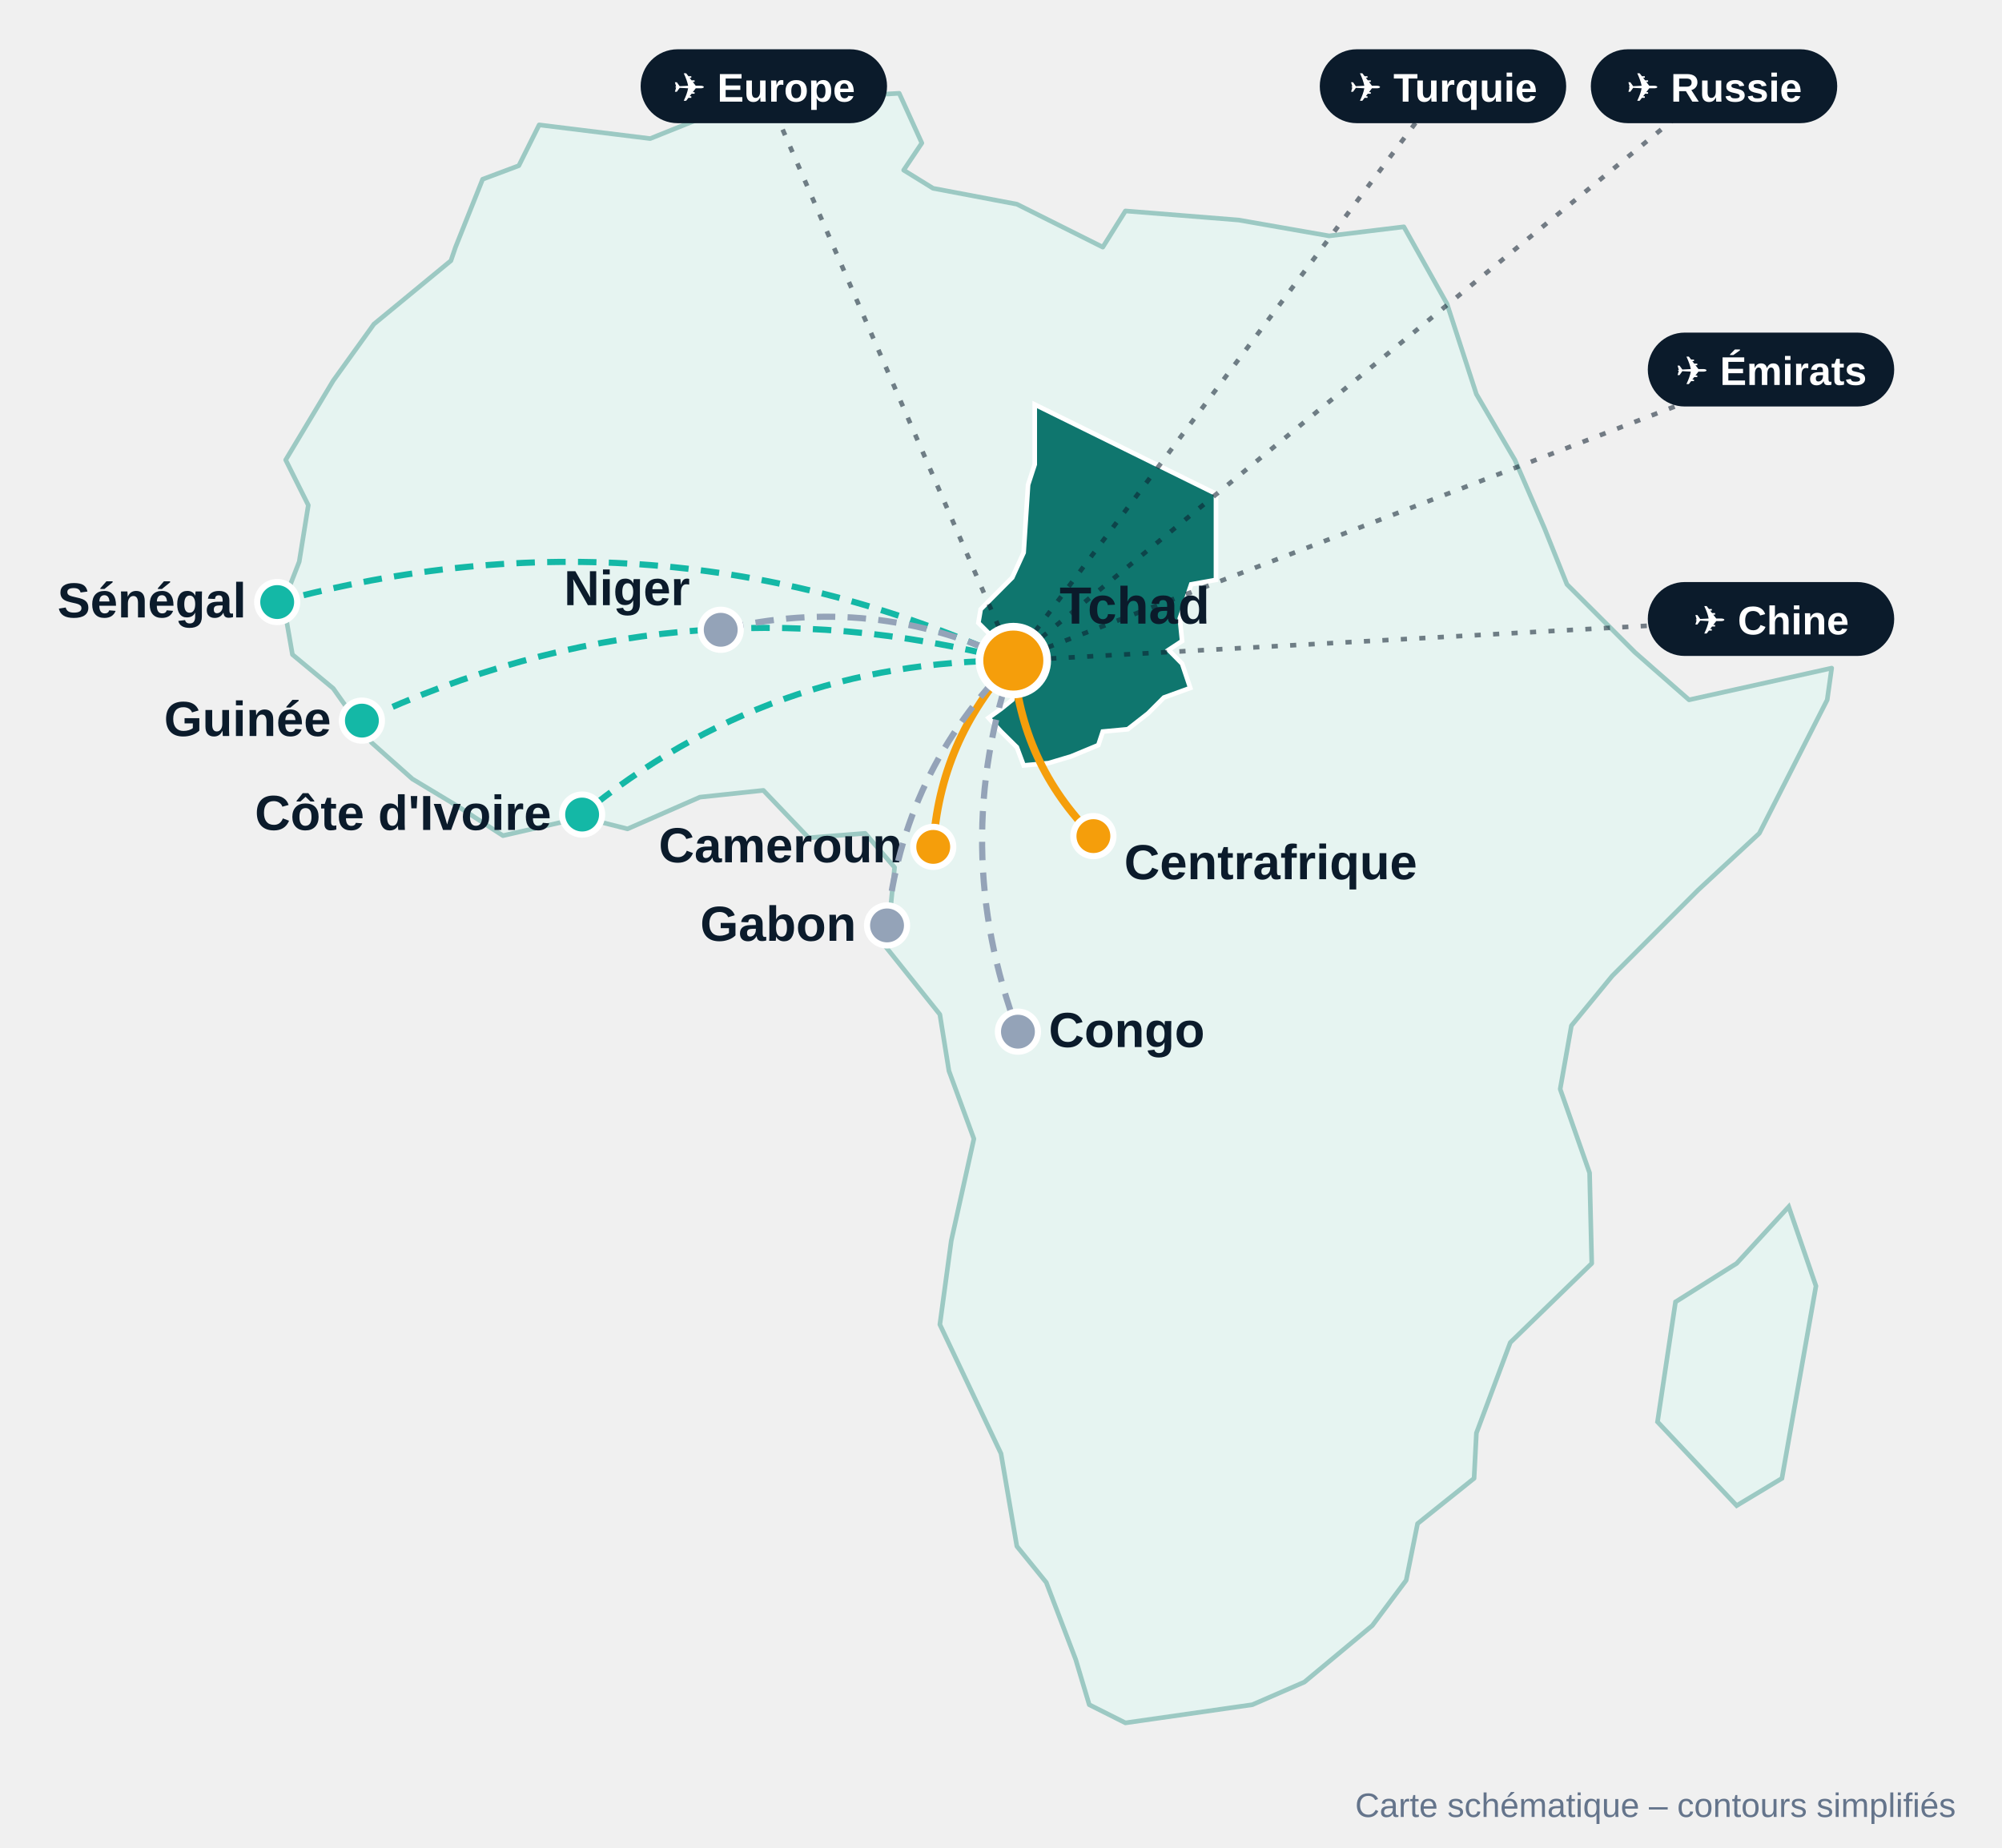
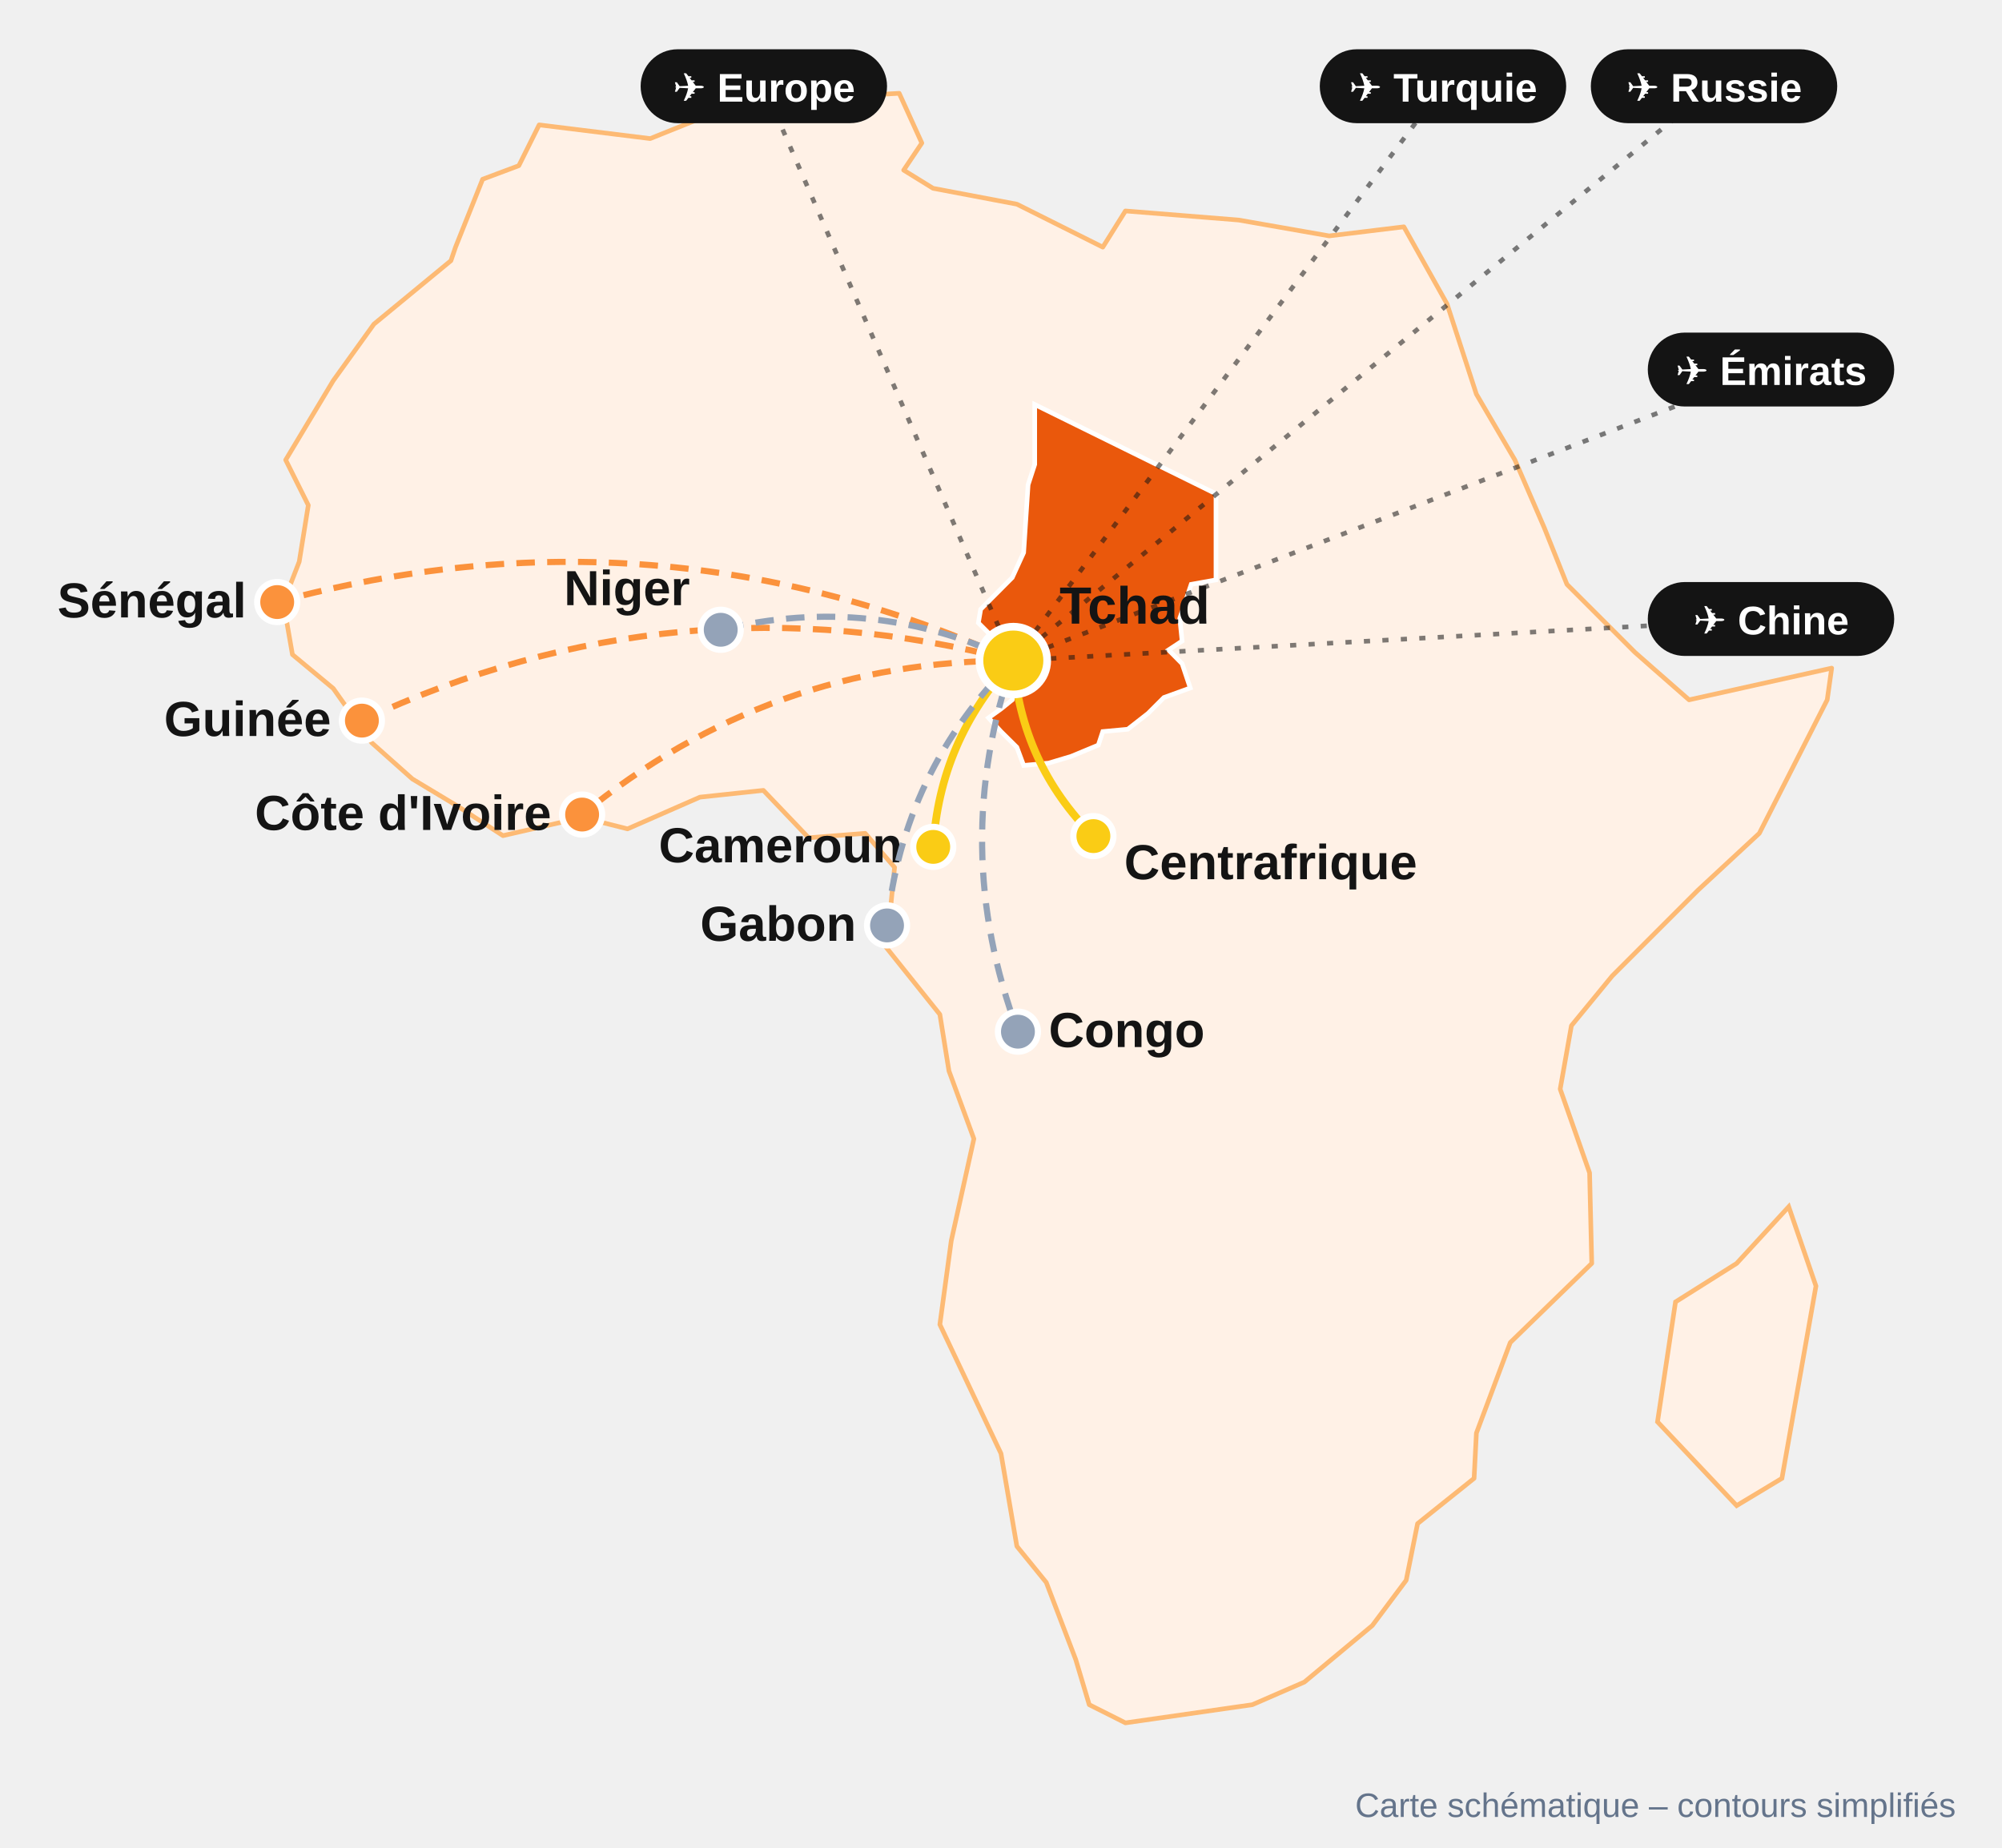
<svg xmlns="http://www.w3.org/2000/svg" width="1300" height="1200" viewBox="0 0 1300 1200">
-   <polygon points="350.1,81.1 422.2,90.0 481.0,66.4 583.9,60.6 598.6,92.9 586.8,110.5 605.9,122.3 660.3,132.6 716.1,160.5 730.8,137.0 804.3,142.9 863.1,153.2 911.6,147.3 939.6,197.3 958.7,256.0 983.7,298.7 1002.8,342.8 1017.5,379.5 1061.6,423.6 1073.3,433.9 1096.8,454.5 1189.4,433.9 1186.5,454.5 1142.4,541.2 1102.7,578.0 1046.9,633.8 1020.4,666.1 1013.1,707.3 1032.2,761.7 1033.6,820.5 980.7,871.9 958.7,930.7 957.2,960.1 920.5,989.5 913.1,1026.3 891.1,1055.7 847.0,1092.4 813.2,1107.1 730.8,1118.9 707.3,1107.1 698.5,1077.7 679.4,1027.7 660.3,1004.2 650.0,944.0 610.3,860.2 617.7,805.8 632.4,739.6 616.2,695.5 610.3,658.8 575.0,614.7 578.0,592.7 580.9,563.3 561.8,541.2 525.1,544.1 495.7,513.3 454.5,517.7 407.5,538.3 378.1,530.9 326.6,542.7 297.2,523.6 267.8,505.9 241.4,482.4 216.4,447.1 189.9,425.1 184.0,391.3 194.3,364.8 200.2,328.1 185.5,298.7 216.4,247.2 242.8,210.5 292.8,169.3 295.8,160.5 313.4,116.4 336.9,107.6" fill="#E6F4F1" stroke="#9CC9C3" stroke-width="3" stroke-linejoin="round" />
-   <polygon points="1161.5,783.7 1179.2,835.2 1157.1,960.1 1127.7,977.8 1076.3,923.4 1088.0,845.5 1127.7,820.5" fill="#E6F4F1" stroke="#9CC9C3" stroke-width="3" />
-   <polygon points="671.9,262.7 789.6,320.7 789.6,376.6 773.5,379.5 766.1,401.6 767.6,416.3 758.8,422.1 767.6,431.0 772.9,446.8 755.8,453.0 745.5,463.3 732.3,473.6 716.1,475.1 713.2,483.9 695.6,491.2 680.9,495.6 664.7,497.1 660.3,485.3 650.0,475.1 641.9,466.2 650.0,460.4 657.3,454.5 658.8,445.7 658.1,429.5 651.5,419.2 645.6,414.8 635.3,404.5 636.8,395.7 657.3,375.1 664.7,358.9 667.6,314.8 671.9,301.6" fill="#0F766E" stroke="#fff" stroke-width="3" />
-   <path d="M658,429 Q610,481 606,550" fill="none" stroke="#F59E0B" stroke-width="5" stroke-dasharray="0" />
-   <circle cx="606" cy="550" r="13" fill="#F59E0B" stroke="#fff" stroke-width="4" />
-   <text x="586" y="560" text-anchor="end" font-family="Arial" font-weight="700" font-size="32" fill="#0B1B2B">Cameroun</text>
-   <path d="M658,429 Q663,496 710,543" fill="none" stroke="#F59E0B" stroke-width="5" stroke-dasharray="0" />
-   <circle cx="710" cy="543" r="13" fill="#F59E0B" stroke="#fff" stroke-width="4" />
-   <text x="730" y="571" text-anchor="start" font-family="Arial" font-weight="700" font-size="32" fill="#0B1B2B">Centrafrique</text>
-   <path d="M658,429 Q426,324 180,391" fill="none" stroke="#14B8A6" stroke-width="4" stroke-dasharray="12 8" />
-   <circle cx="180" cy="391" r="13" fill="#14B8A6" stroke="#fff" stroke-width="4" />
-   <text x="160" y="401" text-anchor="end" font-family="Arial" font-weight="700" font-size="32" fill="#0B1B2B">Sénégal</text>
-   <path d="M658,429 Q500,429 378,529" fill="none" stroke="#14B8A6" stroke-width="4" stroke-dasharray="12 8" />
-   <circle cx="378" cy="529" r="13" fill="#14B8A6" stroke="#fff" stroke-width="4" />
-   <text x="358" y="539" text-anchor="end" font-family="Arial" font-weight="700" font-size="32" fill="#0B1B2B">Côte d'Ivoire</text>
-   <path d="M658,429 Q440,372 235,468" fill="none" stroke="#14B8A6" stroke-width="4" stroke-dasharray="12 8" />
-   <circle cx="235" cy="468" r="13" fill="#14B8A6" stroke="#fff" stroke-width="4" />
-   <text x="215" y="478" text-anchor="end" font-family="Arial" font-weight="700" font-size="32" fill="#0B1B2B">Guinée</text>
+   <polygon points="350.1,81.1 422.2,90.0 481.0,66.4 583.9,60.6 598.6,92.9 586.8,110.5 605.9,122.3 660.3,132.6 716.1,160.5 730.8,137.0 804.3,142.9 863.1,153.2 911.6,147.3 939.6,197.3 958.7,256.0 983.7,298.7 1002.8,342.8 1017.5,379.5 1061.6,423.6 1073.3,433.9 1096.8,454.5 1189.4,433.9 1186.5,454.5 1142.4,541.2 1102.7,578.0 1046.9,633.8 1020.4,666.1 1013.1,707.3 1032.2,761.7 1033.6,820.5 980.7,871.9 958.7,930.7 957.2,960.1 920.5,989.5 913.1,1026.3 891.1,1055.7 847.0,1092.4 813.2,1107.1 730.8,1118.9 707.3,1107.1 698.5,1077.7 679.4,1027.7 660.3,1004.2 650.0,944.0 610.3,860.2 617.7,805.8 632.4,739.6 616.2,695.5 610.3,658.8 575.0,614.7 578.0,592.7 580.9,563.3 561.8,541.2 525.1,544.1 495.7,513.3 454.5,517.7 407.5,538.3 378.1,530.9 326.6,542.7 297.2,523.6 267.8,505.9 241.4,482.4 216.4,447.1 189.9,425.1 184.0,391.3 194.3,364.8 200.2,328.1 185.5,298.7 216.4,247.2 242.8,210.5 292.8,169.3 295.8,160.5 313.4,116.4 336.9,107.6" fill="#FFF1E6" stroke="#FDBA74" stroke-width="3" stroke-linejoin="round" />
+   <polygon points="1161.5,783.7 1179.2,835.2 1157.1,960.1 1127.7,977.8 1076.3,923.4 1088.0,845.5 1127.7,820.5" fill="#FFF1E6" stroke="#FDBA74" stroke-width="3" />
+   <polygon points="671.9,262.7 789.6,320.7 789.6,376.6 773.5,379.5 766.1,401.6 767.6,416.3 758.8,422.1 767.6,431.0 772.9,446.8 755.8,453.0 745.5,463.3 732.3,473.6 716.1,475.1 713.2,483.9 695.6,491.2 680.9,495.6 664.7,497.1 660.3,485.3 650.0,475.1 641.9,466.2 650.0,460.4 657.3,454.5 658.8,445.7 658.1,429.5 651.5,419.2 645.6,414.8 635.3,404.5 636.8,395.7 657.3,375.1 664.7,358.9 667.6,314.8 671.9,301.6" fill="#EA580C" stroke="#fff" stroke-width="3" />
+   <path d="M658,429 Q610,481 606,550" fill="none" stroke="#FACC15" stroke-width="5" stroke-dasharray="0" />
+   <circle cx="606" cy="550" r="13" fill="#FACC15" stroke="#fff" stroke-width="4" />
+   <text x="586" y="560" text-anchor="end" font-family="Arial" font-weight="700" font-size="32" fill="#141414">Cameroun</text>
+   <path d="M658,429 Q663,496 710,543" fill="none" stroke="#FACC15" stroke-width="5" stroke-dasharray="0" />
+   <circle cx="710" cy="543" r="13" fill="#FACC15" stroke="#fff" stroke-width="4" />
+   <text x="730" y="571" text-anchor="start" font-family="Arial" font-weight="700" font-size="32" fill="#141414">Centrafrique</text>
+   <path d="M658,429 Q426,324 180,391" fill="none" stroke="#FB923C" stroke-width="4" stroke-dasharray="12 8" />
+   <circle cx="180" cy="391" r="13" fill="#FB923C" stroke="#fff" stroke-width="4" />
+   <text x="160" y="401" text-anchor="end" font-family="Arial" font-weight="700" font-size="32" fill="#141414">Sénégal</text>
+   <path d="M658,429 Q500,429 378,529" fill="none" stroke="#FB923C" stroke-width="4" stroke-dasharray="12 8" />
+   <circle cx="378" cy="529" r="13" fill="#FB923C" stroke="#fff" stroke-width="4" />
+   <text x="358" y="539" text-anchor="end" font-family="Arial" font-weight="700" font-size="32" fill="#141414">Côte d'Ivoire</text>
+   <path d="M658,429 Q440,372 235,468" fill="none" stroke="#FB923C" stroke-width="4" stroke-dasharray="12 8" />
+   <circle cx="235" cy="468" r="13" fill="#FB923C" stroke="#fff" stroke-width="4" />
+   <text x="215" y="478" text-anchor="end" font-family="Arial" font-weight="700" font-size="32" fill="#141414">Guinée</text>
  <path d="M658,429 Q586,501 576,601" fill="none" stroke="#94A3B8" stroke-width="4" stroke-dasharray="12 8" />
  <circle cx="576" cy="601" r="13" fill="#94A3B8" stroke="#fff" stroke-width="4" />
-   <text x="556" y="611" text-anchor="end" font-family="Arial" font-weight="700" font-size="32" fill="#0B1B2B">Gabon</text>
+   <text x="556" y="611" text-anchor="end" font-family="Arial" font-weight="700" font-size="32" fill="#141414">Gabon</text>
  <path d="M658,429 Q616,550 661,670" fill="none" stroke="#94A3B8" stroke-width="4" stroke-dasharray="12 8" />
  <circle cx="661" cy="670" r="13" fill="#94A3B8" stroke="#fff" stroke-width="4" />
-   <text x="681" y="680" text-anchor="start" font-family="Arial" font-weight="700" font-size="32" fill="#0B1B2B">Congo</text>
+   <text x="681" y="680" text-anchor="start" font-family="Arial" font-weight="700" font-size="32" fill="#141414">Congo</text>
  <path d="M658,429 Q567,385 468,409" fill="none" stroke="#94A3B8" stroke-width="4" stroke-dasharray="12 8" />
  <circle cx="468" cy="409" r="13" fill="#94A3B8" stroke="#fff" stroke-width="4" />
-   <text x="448" y="393" text-anchor="end" font-family="Arial" font-weight="700" font-size="32" fill="#0B1B2B">Niger</text>
-   <path d="M658,429 L496,56" stroke="#0B1B2B" stroke-width="3" stroke-dasharray="4 8" opacity="0.55" />
-   <rect x="416" y="32" width="160" height="48" rx="24" fill="#0B1B2B" />
+   <text x="448" y="393" text-anchor="end" font-family="Arial" font-weight="700" font-size="32" fill="#141414">Niger</text>
+   <path d="M658,429 L496,56" stroke="#141414" stroke-width="3" stroke-dasharray="4 8" opacity="0.55" />
+   <rect x="416" y="32" width="160" height="48" rx="24" fill="#141414" />
  <text x="496" y="66" text-anchor="middle" font-family="Arial" font-weight="700" font-size="26" fill="#fff">✈ Europe</text>
-   <path d="M658,429 L937,56" stroke="#0B1B2B" stroke-width="3" stroke-dasharray="4 8" opacity="0.55" />
-   <rect x="857" y="32" width="160" height="48" rx="24" fill="#0B1B2B" />
+   <path d="M658,429 L937,56" stroke="#141414" stroke-width="3" stroke-dasharray="4 8" opacity="0.55" />
+   <rect x="857" y="32" width="160" height="48" rx="24" fill="#141414" />
  <text x="937" y="66" text-anchor="middle" font-family="Arial" font-weight="700" font-size="26" fill="#fff">✈ Turquie</text>
-   <path d="M658,429 L1113,56" stroke="#0B1B2B" stroke-width="3" stroke-dasharray="4 8" opacity="0.55" />
-   <rect x="1033" y="32" width="160" height="48" rx="24" fill="#0B1B2B" />
+   <path d="M658,429 L1113,56" stroke="#141414" stroke-width="3" stroke-dasharray="4 8" opacity="0.55" />
+   <rect x="1033" y="32" width="160" height="48" rx="24" fill="#141414" />
  <text x="1113" y="66" text-anchor="middle" font-family="Arial" font-weight="700" font-size="26" fill="#fff">✈ Russie</text>
-   <path d="M658,429 L1150,240" stroke="#0B1B2B" stroke-width="3" stroke-dasharray="4 8" opacity="0.55" />
-   <rect x="1070" y="216" width="160" height="48" rx="24" fill="#0B1B2B" />
+   <path d="M658,429 L1150,240" stroke="#141414" stroke-width="3" stroke-dasharray="4 8" opacity="0.55" />
+   <rect x="1070" y="216" width="160" height="48" rx="24" fill="#141414" />
  <text x="1150" y="250" text-anchor="middle" font-family="Arial" font-weight="700" font-size="26" fill="#fff">✈ Émirats</text>
-   <path d="M658,429 L1150,402" stroke="#0B1B2B" stroke-width="3" stroke-dasharray="4 8" opacity="0.55" />
-   <rect x="1070" y="378" width="160" height="48" rx="24" fill="#0B1B2B" />
+   <path d="M658,429 L1150,402" stroke="#141414" stroke-width="3" stroke-dasharray="4 8" opacity="0.55" />
+   <rect x="1070" y="378" width="160" height="48" rx="24" fill="#141414" />
  <text x="1150" y="412" text-anchor="middle" font-family="Arial" font-weight="700" font-size="26" fill="#fff">✈ Chine</text>
-   <circle cx="658" cy="429" r="22" fill="#F59E0B" stroke="#fff" stroke-width="5" />
-   <text x="688" y="405" font-family="Arial" font-weight="700" font-size="34" fill="#0B1B2B">Tchad</text>
+   <circle cx="658" cy="429" r="22" fill="#FACC15" stroke="#fff" stroke-width="5" />
+   <text x="688" y="405" font-family="Arial" font-weight="700" font-size="34" fill="#141414">Tchad</text>
  <text x="1270" y="1180" text-anchor="end" font-family="Arial" font-size="22" fill="#64748B">Carte schématique – contours simplifiés</text>
</svg>
